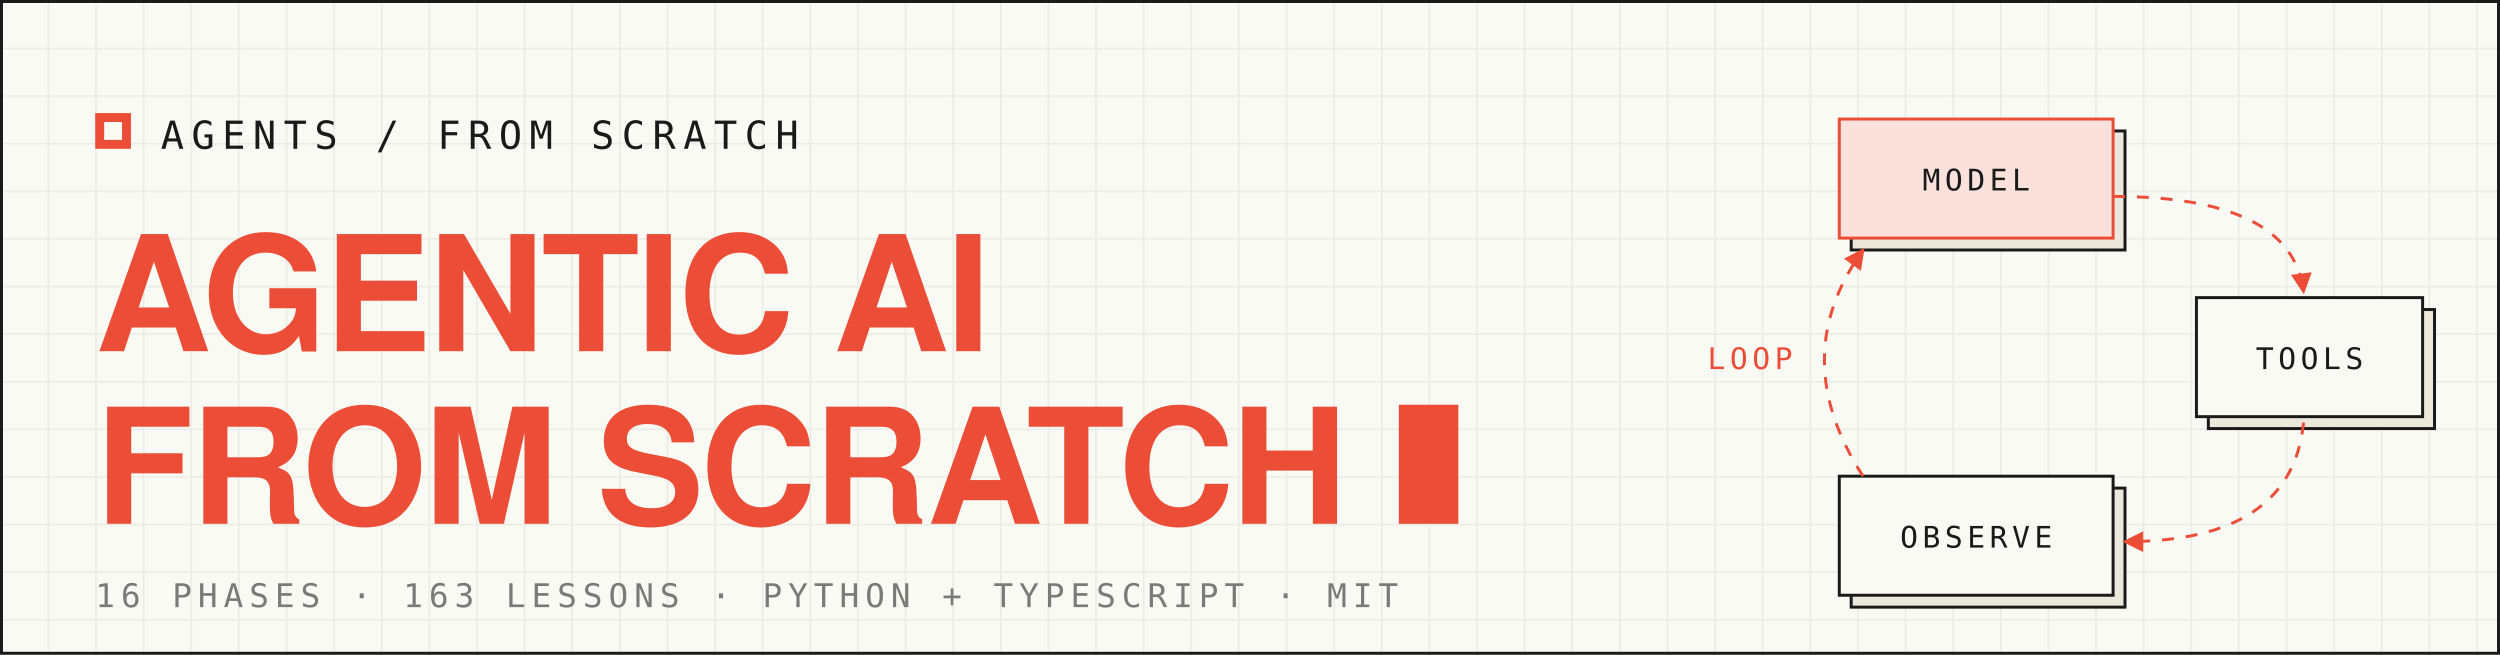
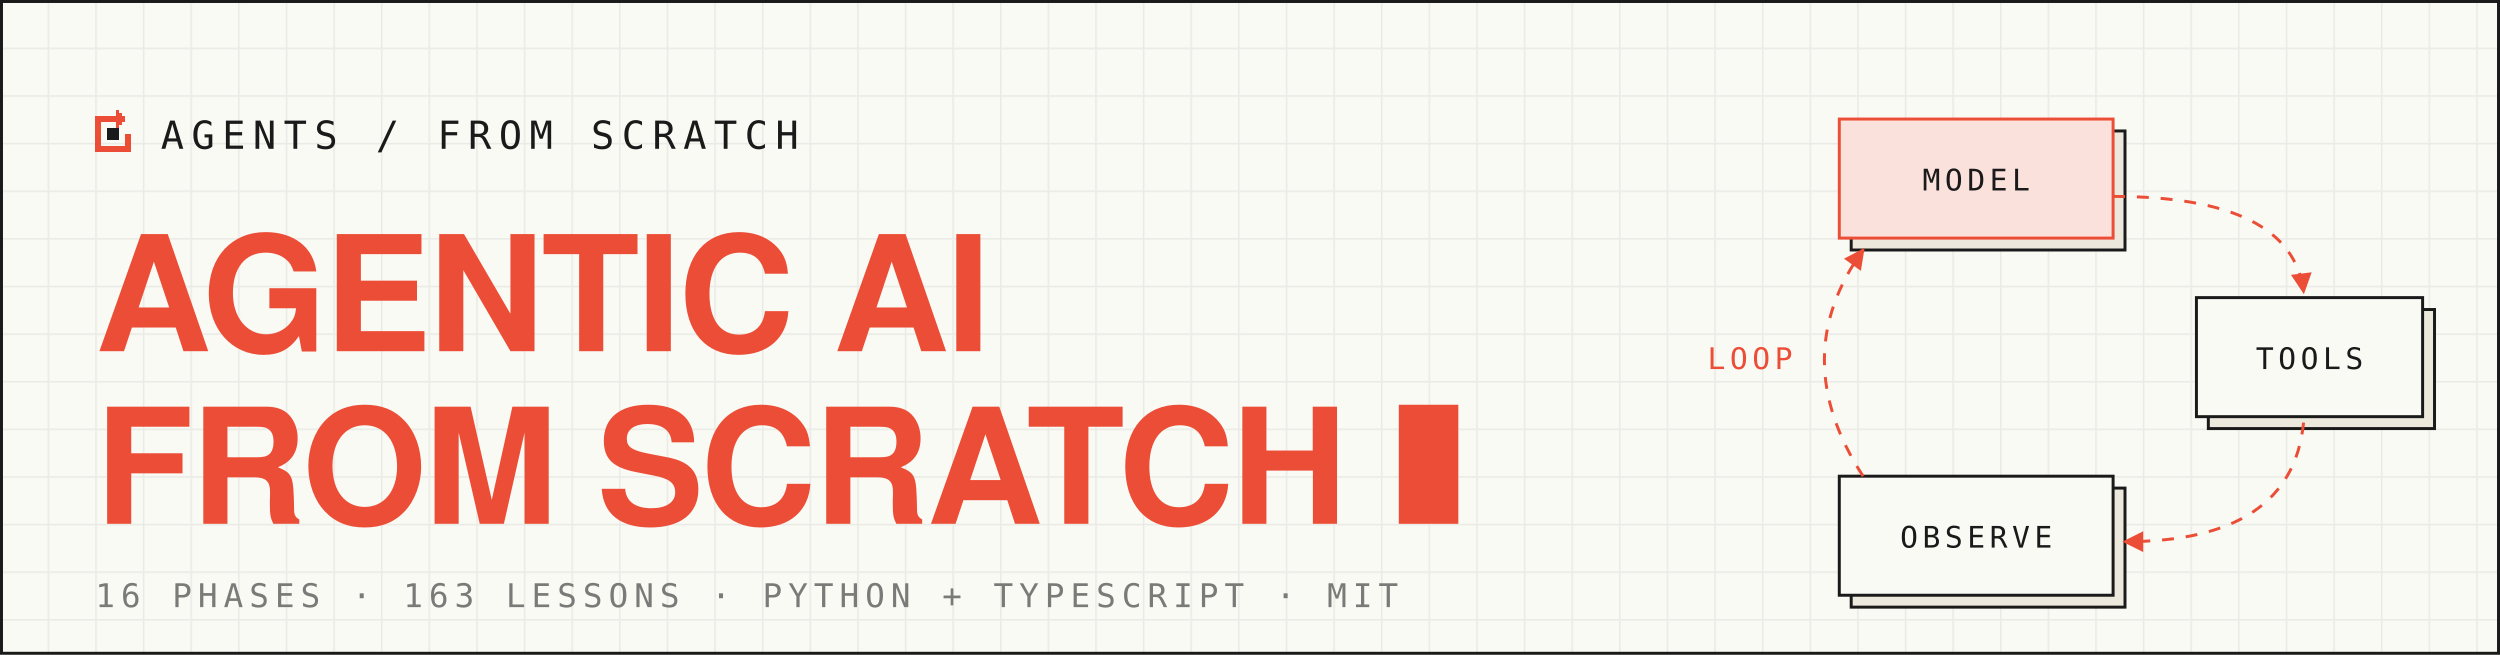
<svg xmlns="http://www.w3.org/2000/svg" width="840" height="220" viewBox="0 0 840 220">
  <defs>
    <pattern id="g" width="16" height="16" patternUnits="userSpaceOnUse">
      <path d="M16 0H0V16" fill="none" stroke="rgba(26,26,26,0.07)" stroke-width="1" />
    </pattern>
    <marker id="a" viewBox="0 0 8 8" refX="7" refY="4" markerWidth="7" markerHeight="7" orient="auto">
      <path d="M0 0L8 4L0 8z" fill="#EC4D36" />
    </marker>
  </defs>
  <rect width="840" height="220" fill="#fafaf5" />
  <rect width="840" height="220" fill="url(#g)" />
  <rect x="0.5" y="0.5" width="839" height="219" fill="none" stroke="#1a1a1a" />
-   <rect x="32" y="38" width="12" height="12" fill="#EC4D36" />
-   <rect x="35" y="41" width="6" height="6" fill="#fafaf5" />
+   <g transform="translate(30 36) scale(1)" shape-rendering="crispEdges">
+     <path d="M2 3h7v2H4v8h8V9h2v6H2zM9 1h1v6H9zM10 2h1v4h-1zM11 3h1v2h-1z" fill="#EC4D36" />
+     <path d="M6 7h4v4H6z" fill="#1a1a1a" />
+   </g>
  <text x="54" y="50" font-family="'JetBrains Mono', ui-monospace, Menlo, monospace" font-size="13" letter-spacing="2.5" fill="#1a1a1a">AGENTS / FROM SCRATCH</text>
  <text x="32" y="118" font-family="'Space Grotesk', 'Helvetica Neue', Helvetica, Arial, sans-serif" font-size="54" font-weight="700" letter-spacing="-1" fill="#EC4D36">AGENTIC AI</text>
  <text x="32" y="176" font-family="'Space Grotesk', 'Helvetica Neue', Helvetica, Arial, sans-serif" font-size="54" font-weight="700" letter-spacing="-1" fill="#EC4D36">FROM SCRATCH</text>
  <rect x="470" y="136" width="20" height="40" fill="#EC4D36">
    <animate attributeName="opacity" values="1;1;0;0" keyTimes="0;0.5;0.5;1" dur="1.1s" repeatCount="indefinite" />
  </rect>
  <g font-family="'JetBrains Mono', ui-monospace, Menlo, monospace" font-size="10" letter-spacing="1.5" text-anchor="middle">
    <rect x="622" y="44" width="92" height="40" fill="#ece9dc" stroke="#1a1a1a" />
    <rect x="618" y="40" width="92" height="40" fill="#FBE1DC" stroke="#EC4D36" />
    <text x="664" y="64" fill="#1a1a1a">MODEL</text>
    <rect x="742" y="104" width="76" height="40" fill="#ece9dc" stroke="#1a1a1a" />
    <rect x="738" y="100" width="76" height="40" fill="#fafaf5" stroke="#1a1a1a" />
    <text x="776" y="124" fill="#1a1a1a">TOOLS</text>
    <rect x="622" y="164" width="92" height="40" fill="#ece9dc" stroke="#1a1a1a" />
    <rect x="618" y="160" width="92" height="40" fill="#fafaf5" stroke="#1a1a1a" />
    <text x="664" y="184" fill="#1a1a1a">OBSERVE</text>
    <path d="M710 66 Q770 66 774 98" fill="none" stroke="#EC4D36" stroke-dasharray="4 4" marker-end="url(#a)" />
    <path d="M774 142 Q770 182 714 182" fill="none" stroke="#EC4D36" stroke-dasharray="4 4" marker-end="url(#a)" />
    <path d="M626 160 Q600 120 626 84" fill="none" stroke="#EC4D36" stroke-dasharray="4 4" marker-end="url(#a)" />
    <text x="588" y="124" fill="#EC4D36">LOOP</text>
  </g>
  <text x="32" y="204" font-family="'JetBrains Mono', ui-monospace, Menlo, monospace" font-size="11" letter-spacing="2" fill="#7a7a78">16 PHASES · 163 LESSONS · PYTHON + TYPESCRIPT · MIT</text>
</svg>
